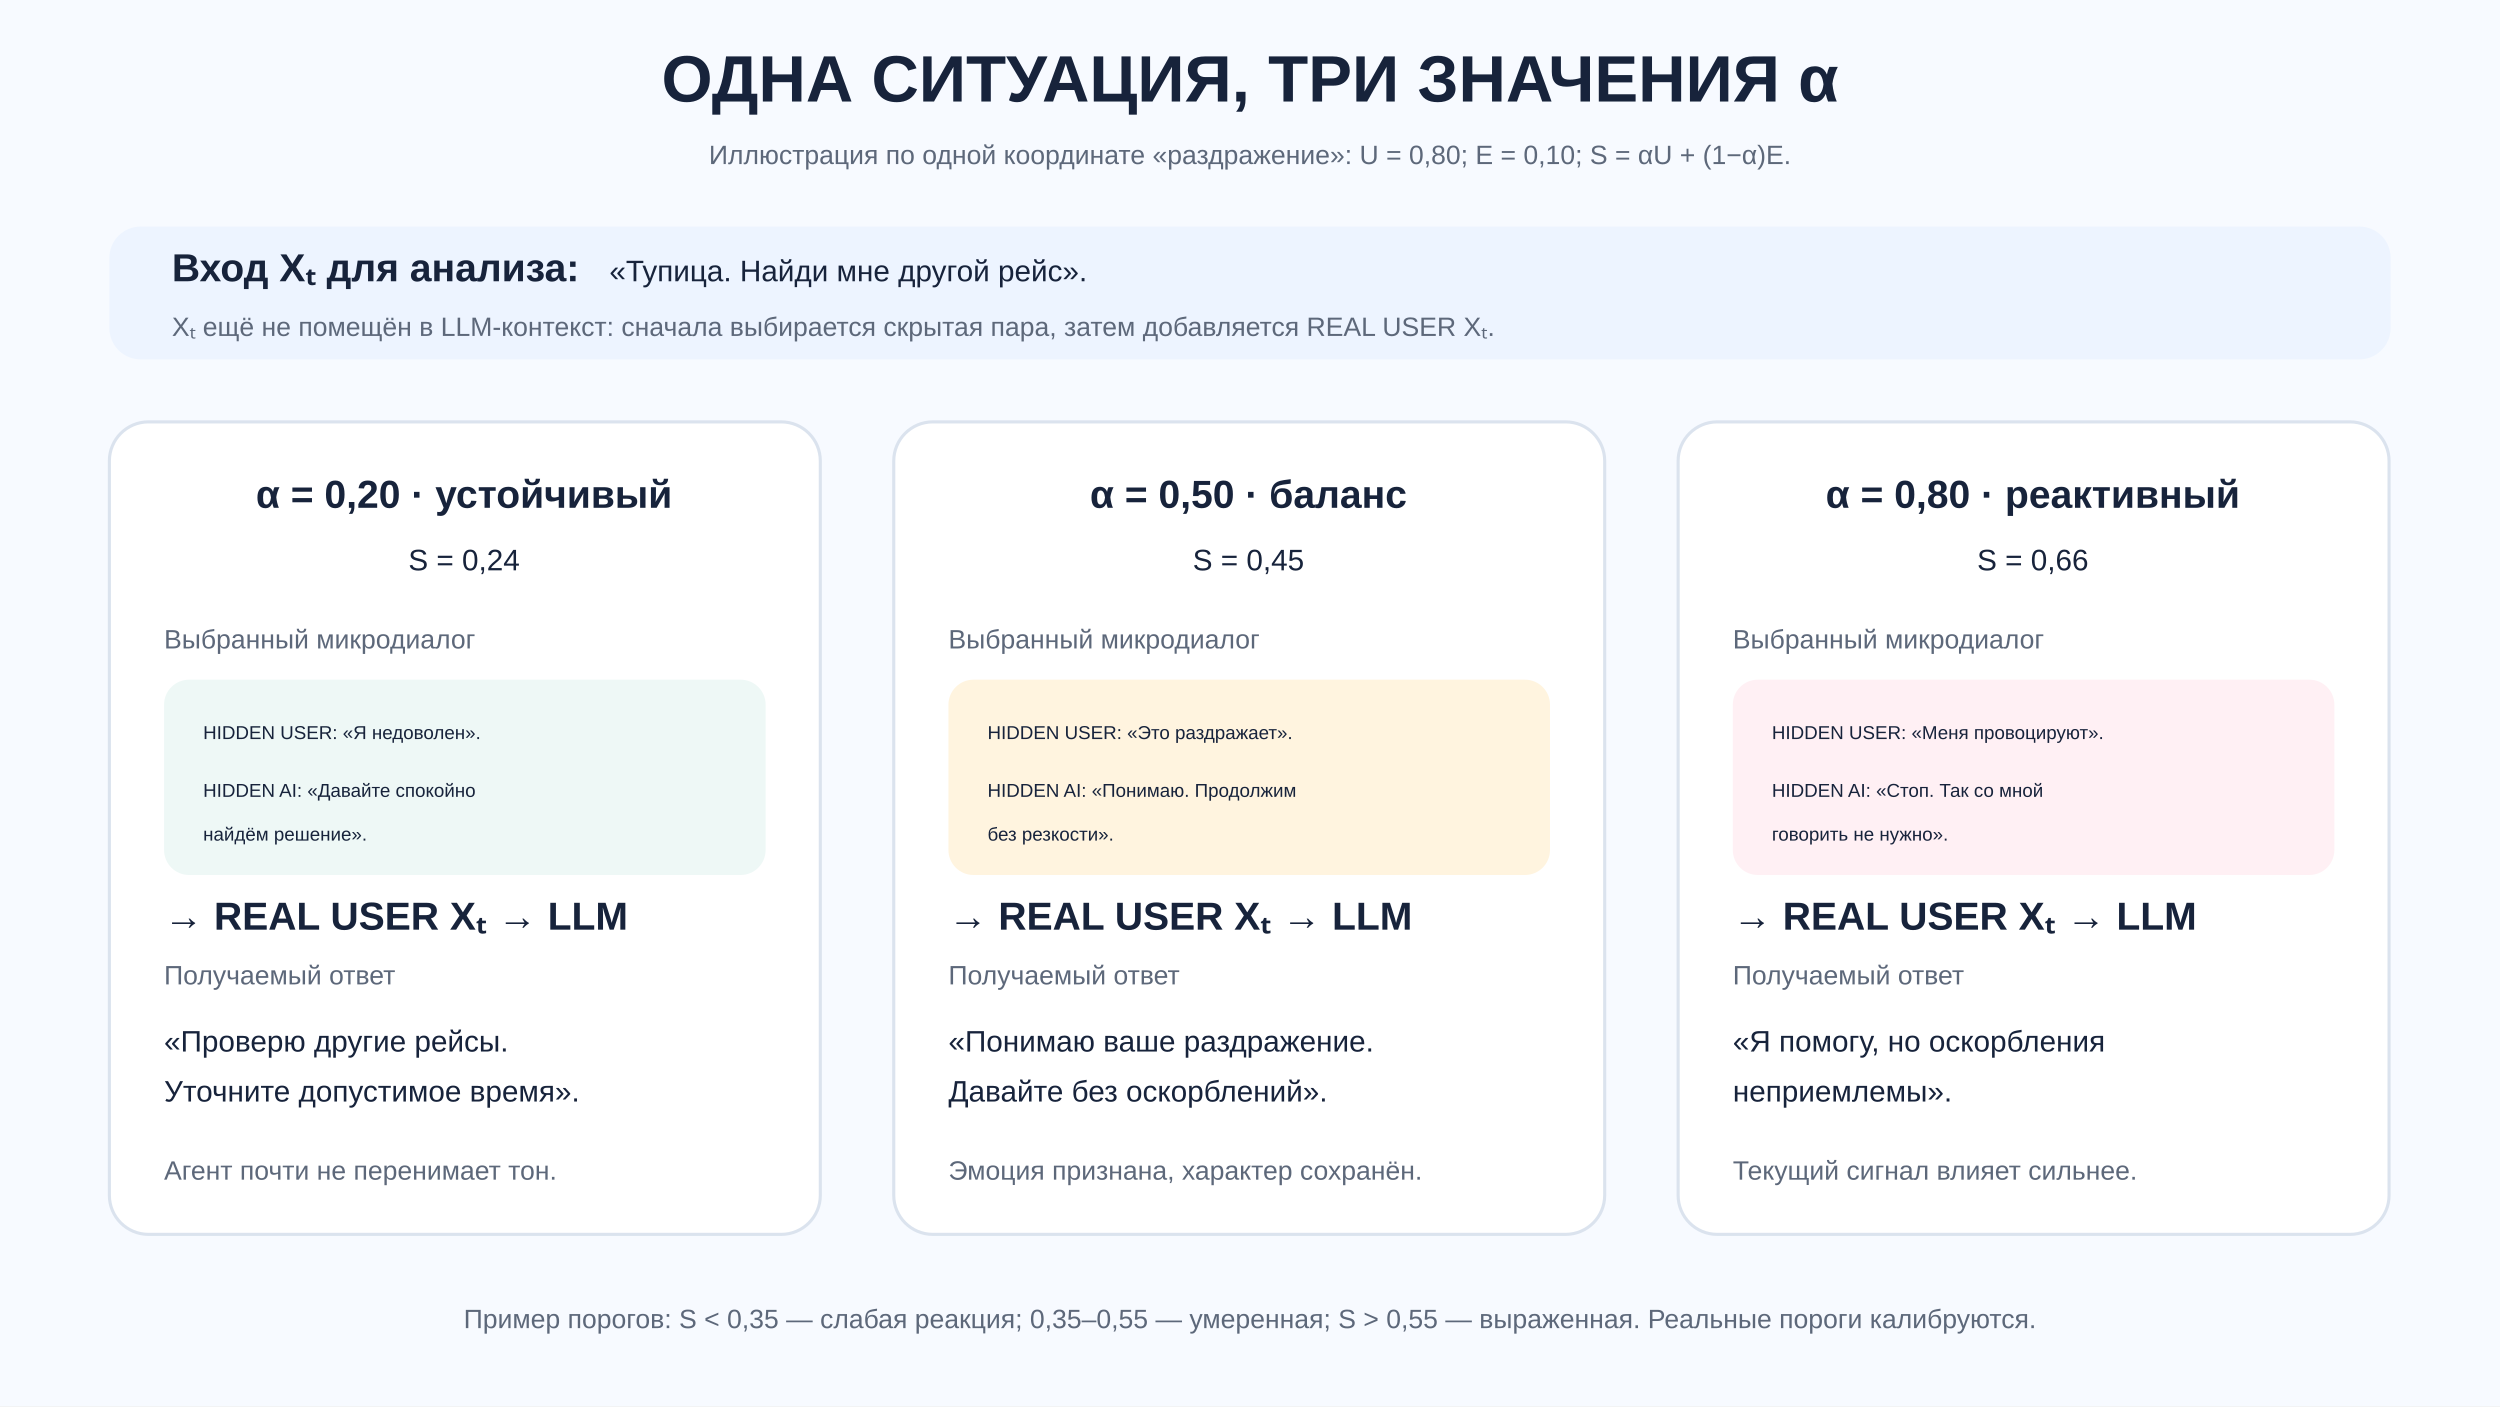
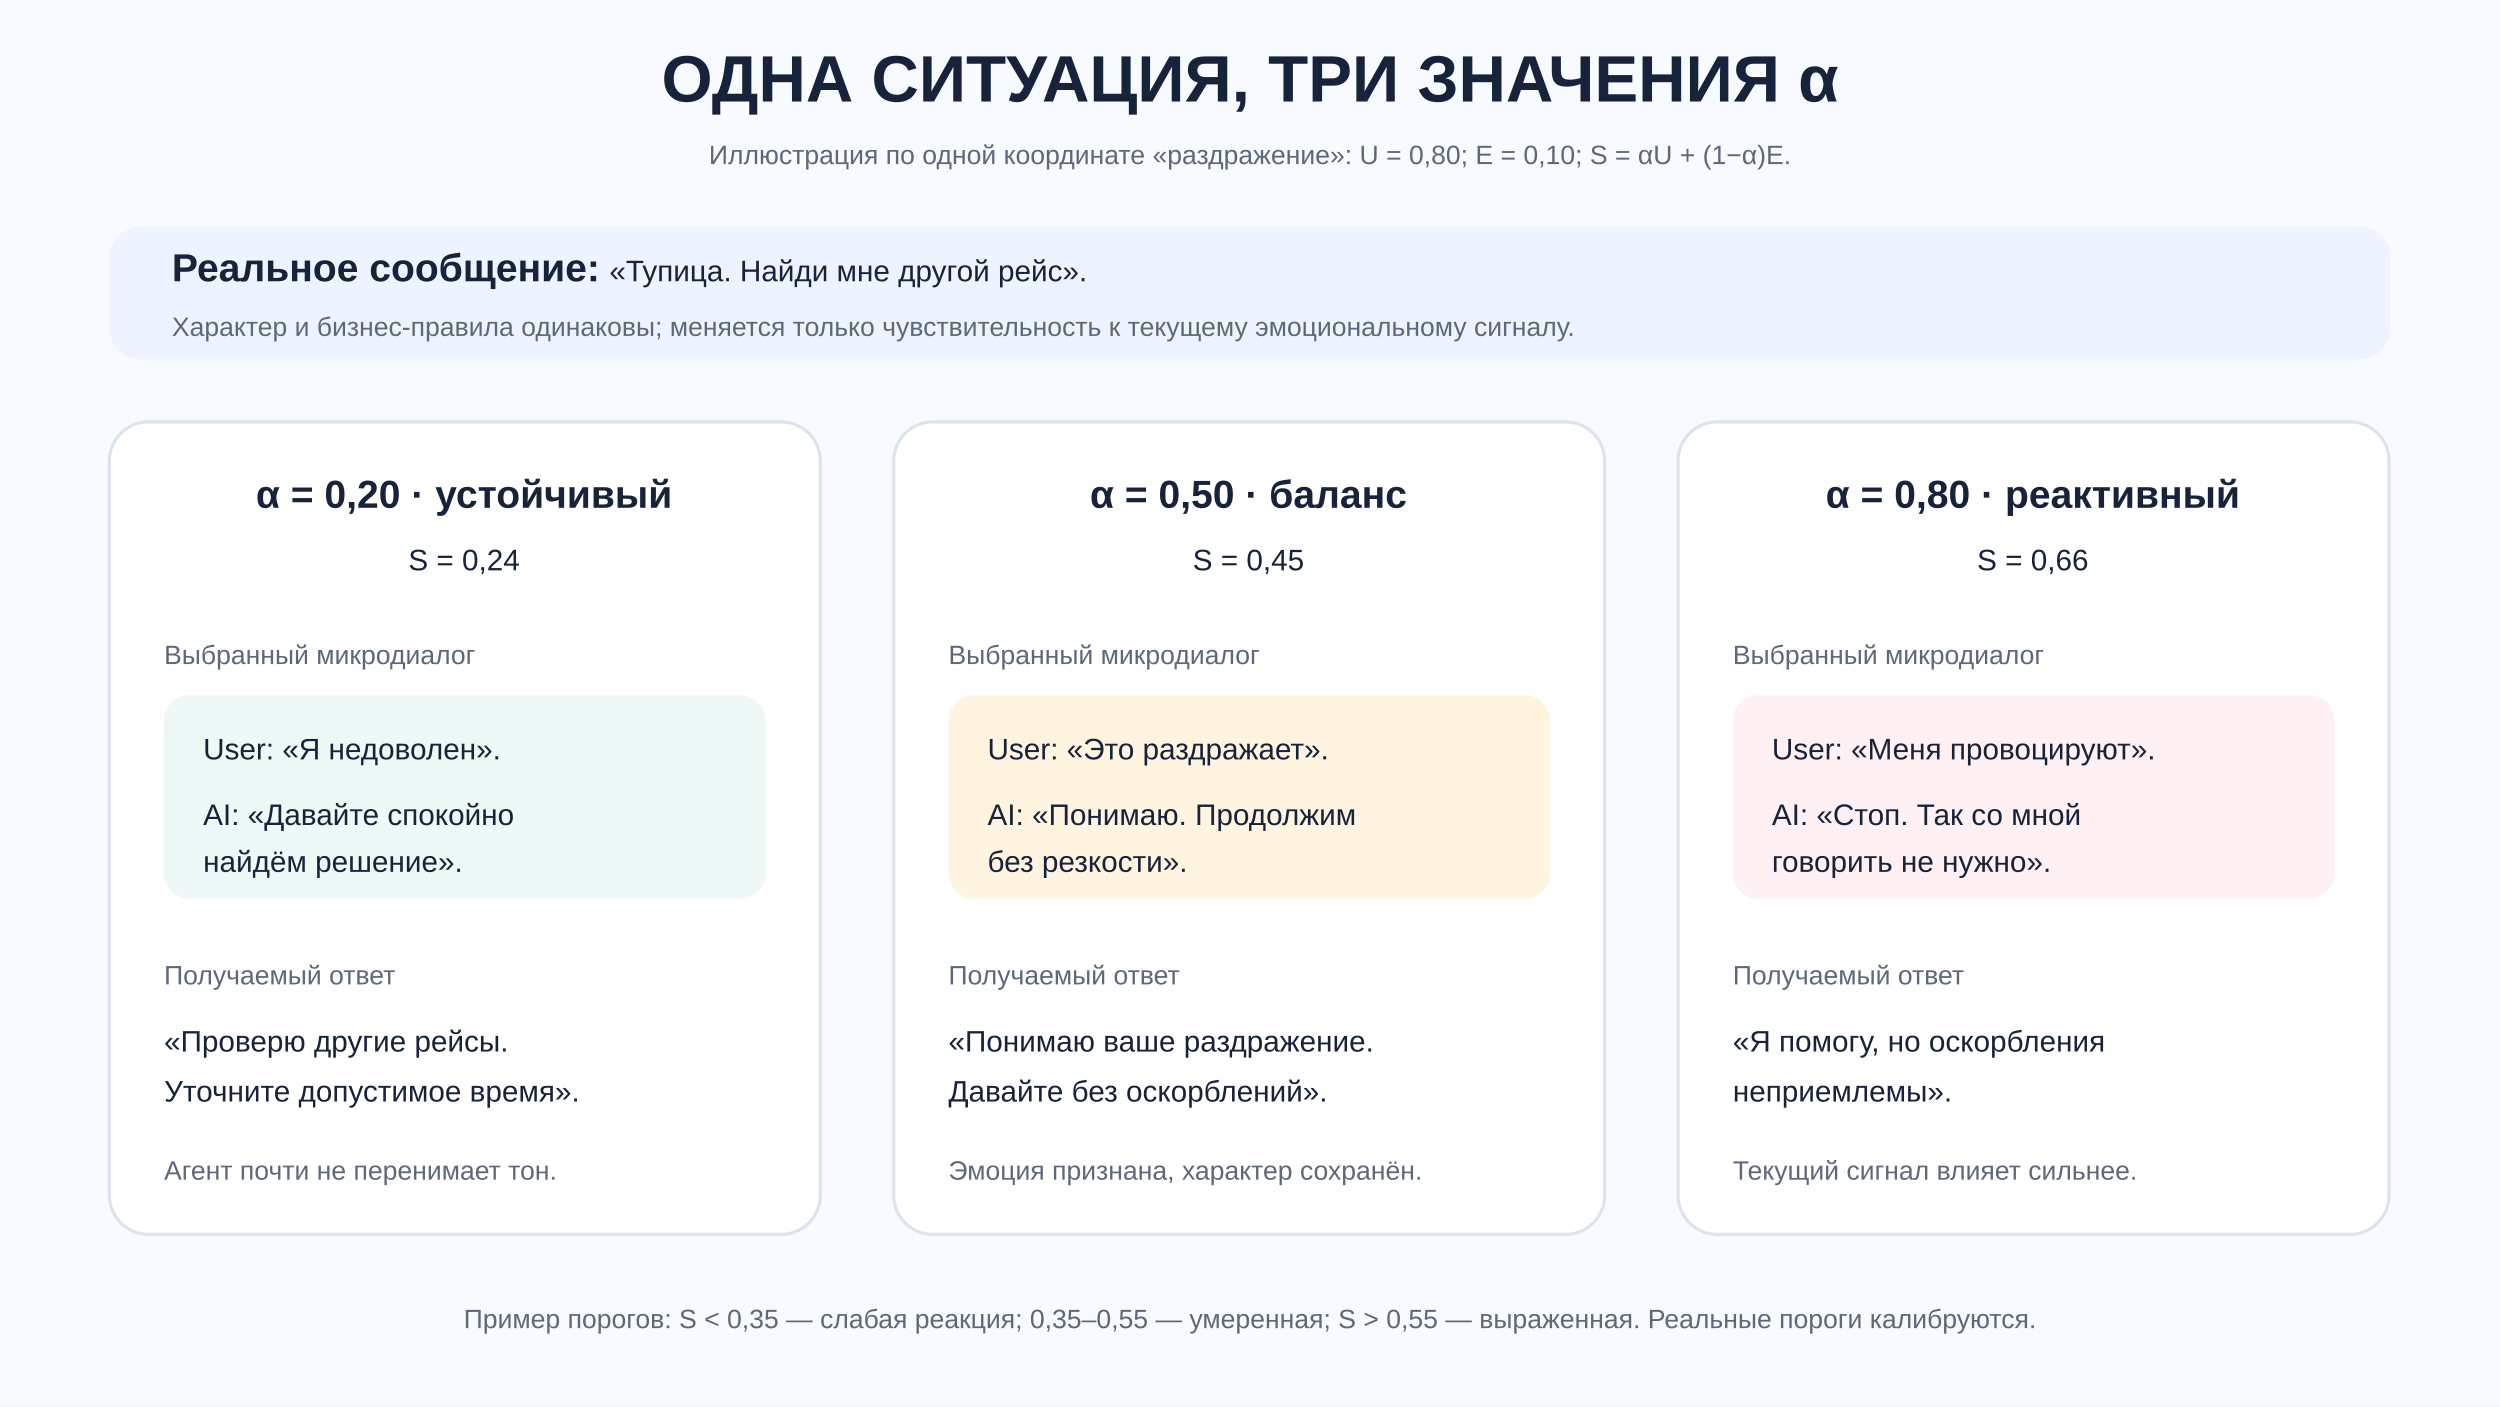
<svg xmlns="http://www.w3.org/2000/svg" width="1600" height="900" viewBox="0 0 1600 900">
  <defs>
    <style>.t{font-family:Arial,sans-serif;fill:#17233b}.h{font-size:42px;font-weight:700}.b{font-size:25px;font-weight:700}.s{font-size:19px}.c{font-size:17px;fill:#5d687a}.card{fill:#fff;stroke:#dbe3ee;stroke-width:2}</style>
  </defs>
  <rect width="1600" height="900" fill="#f7faff" />
  <text x="800" y="65" text-anchor="middle" class="t h">ОДНА СИТУАЦИЯ, ТРИ ЗНАЧЕНИЯ α</text>
  <text x="800" y="105" text-anchor="middle" class="t c">Иллюстрация по одной координате «раздражение»: U = 0,80; E = 0,10; S = αU + (1−α)E.</text>
  <rect x="70" y="145" width="1460" height="85" rx="20" fill="#edf4ff" />
-   <text x="110" y="180" class="t b">Вход Xₜ для анализа:</text>
+   <text x="110" y="180" class="t b">Реальное сообщение:</text>
  <text x="390" y="180" class="t s">«Тупица. Найди мне другой рейс».</text>
-   <text x="110" y="215" class="t c">Xₜ ещё не помещён в LLM-контекст: сначала выбирается скрытая пара, затем добавляется REAL USER Xₜ.</text>
+   <text x="110" y="215" class="t c">Характер и бизнес-правила одинаковы; меняется только чувствительность к текущему эмоциональному сигналу.</text>
  <rect x="70" y="270" width="455" height="520" rx="25" class="card" />
  <text x="297" y="325" text-anchor="middle" class="t b">α = 0,20 · устойчивый</text>
  <text x="297" y="365" text-anchor="middle" class="t s">S = 0,24</text>
-   <text x="105" y="415" class="t c">Выбранный микродиалог</text>
-   <rect x="105" y="435" width="385" height="125" rx="16" fill="#eef8f6" />
-   <text x="130" y="473" class="t tiny">HIDDEN USER: «Я недоволен».</text>
-   <text x="130" y="510" class="t tiny">HIDDEN AI: «Давайте спокойно</text>
-   <text x="130" y="538" class="t tiny">найдём решение».</text>
-   <text x="105" y="595" class="t b">→ REAL USER Xₜ → LLM</text>
+   <text x="105" y="425" class="t c">Выбранный микродиалог</text>
+   <rect x="105" y="445" width="385" height="130" rx="16" fill="#eef8f6" />
+   <text x="130" y="486" class="t s">User: «Я недоволен».</text>
+   <text x="130" y="528" class="t s">AI: «Давайте спокойно</text>
+   <text x="130" y="558" class="t s">найдём решение».</text>
  <text x="105" y="630" class="t c">Получаемый ответ</text>
  <text x="105" y="673" class="t s">«Проверю другие рейсы.</text>
  <text x="105" y="705" class="t s">Уточните допустимое время».</text>
  <text x="105" y="755" class="t c">Агент почти не перенимает тон.</text>
  <rect x="572" y="270" width="455" height="520" rx="25" class="card" />
  <text x="799" y="325" text-anchor="middle" class="t b">α = 0,50 · баланс</text>
  <text x="799" y="365" text-anchor="middle" class="t s">S = 0,45</text>
-   <text x="607" y="415" class="t c">Выбранный микродиалог</text>
-   <rect x="607" y="435" width="385" height="125" rx="16" fill="#fff4df" />
-   <text x="632" y="473" class="t tiny">HIDDEN USER: «Это раздражает».</text>
-   <text x="632" y="510" class="t tiny">HIDDEN AI: «Понимаю. Продолжим</text>
-   <text x="632" y="538" class="t tiny">без резкости».</text>
-   <text x="607" y="595" class="t b">→ REAL USER Xₜ → LLM</text>
+   <text x="607" y="425" class="t c">Выбранный микродиалог</text>
+   <rect x="607" y="445" width="385" height="130" rx="16" fill="#fff4df" />
+   <text x="632" y="486" class="t s">User: «Это раздражает».</text>
+   <text x="632" y="528" class="t s">AI: «Понимаю. Продолжим</text>
+   <text x="632" y="558" class="t s">без резкости».</text>
  <text x="607" y="630" class="t c">Получаемый ответ</text>
  <text x="607" y="673" class="t s">«Понимаю ваше раздражение.</text>
  <text x="607" y="705" class="t s">Давайте без оскорблений».</text>
  <text x="607" y="755" class="t c">Эмоция признана, характер сохранён.</text>
  <rect x="1074" y="270" width="455" height="520" rx="25" class="card" />
  <text x="1301" y="325" text-anchor="middle" class="t b">α = 0,80 · реактивный</text>
  <text x="1301" y="365" text-anchor="middle" class="t s">S = 0,66</text>
-   <text x="1109" y="415" class="t c">Выбранный микродиалог</text>
-   <rect x="1109" y="435" width="385" height="125" rx="16" fill="#fff0f4" />
-   <text x="1134" y="473" class="t tiny">HIDDEN USER: «Меня провоцируют».</text>
-   <text x="1134" y="510" class="t tiny">HIDDEN AI: «Стоп. Так со мной</text>
-   <text x="1134" y="538" class="t tiny">говорить не нужно».</text>
-   <text x="1109" y="595" class="t b">→ REAL USER Xₜ → LLM</text>
+   <text x="1109" y="425" class="t c">Выбранный микродиалог</text>
+   <rect x="1109" y="445" width="385" height="130" rx="16" fill="#fff0f4" />
+   <text x="1134" y="486" class="t s">User: «Меня провоцируют».</text>
+   <text x="1134" y="528" class="t s">AI: «Стоп. Так со мной</text>
+   <text x="1134" y="558" class="t s">говорить не нужно».</text>
  <text x="1109" y="630" class="t c">Получаемый ответ</text>
  <text x="1109" y="673" class="t s">«Я помогу, но оскорбления</text>
  <text x="1109" y="705" class="t s">неприемлемы».</text>
  <text x="1109" y="755" class="t c">Текущий сигнал влияет сильнее.</text>
  <text x="800" y="850" text-anchor="middle" class="t c">Пример порогов: S &lt; 0,35 — слабая реакция; 0,35–0,55 — умеренная; S &gt; 0,55 — выраженная. Реальные пороги калибруются.</text>
</svg>
